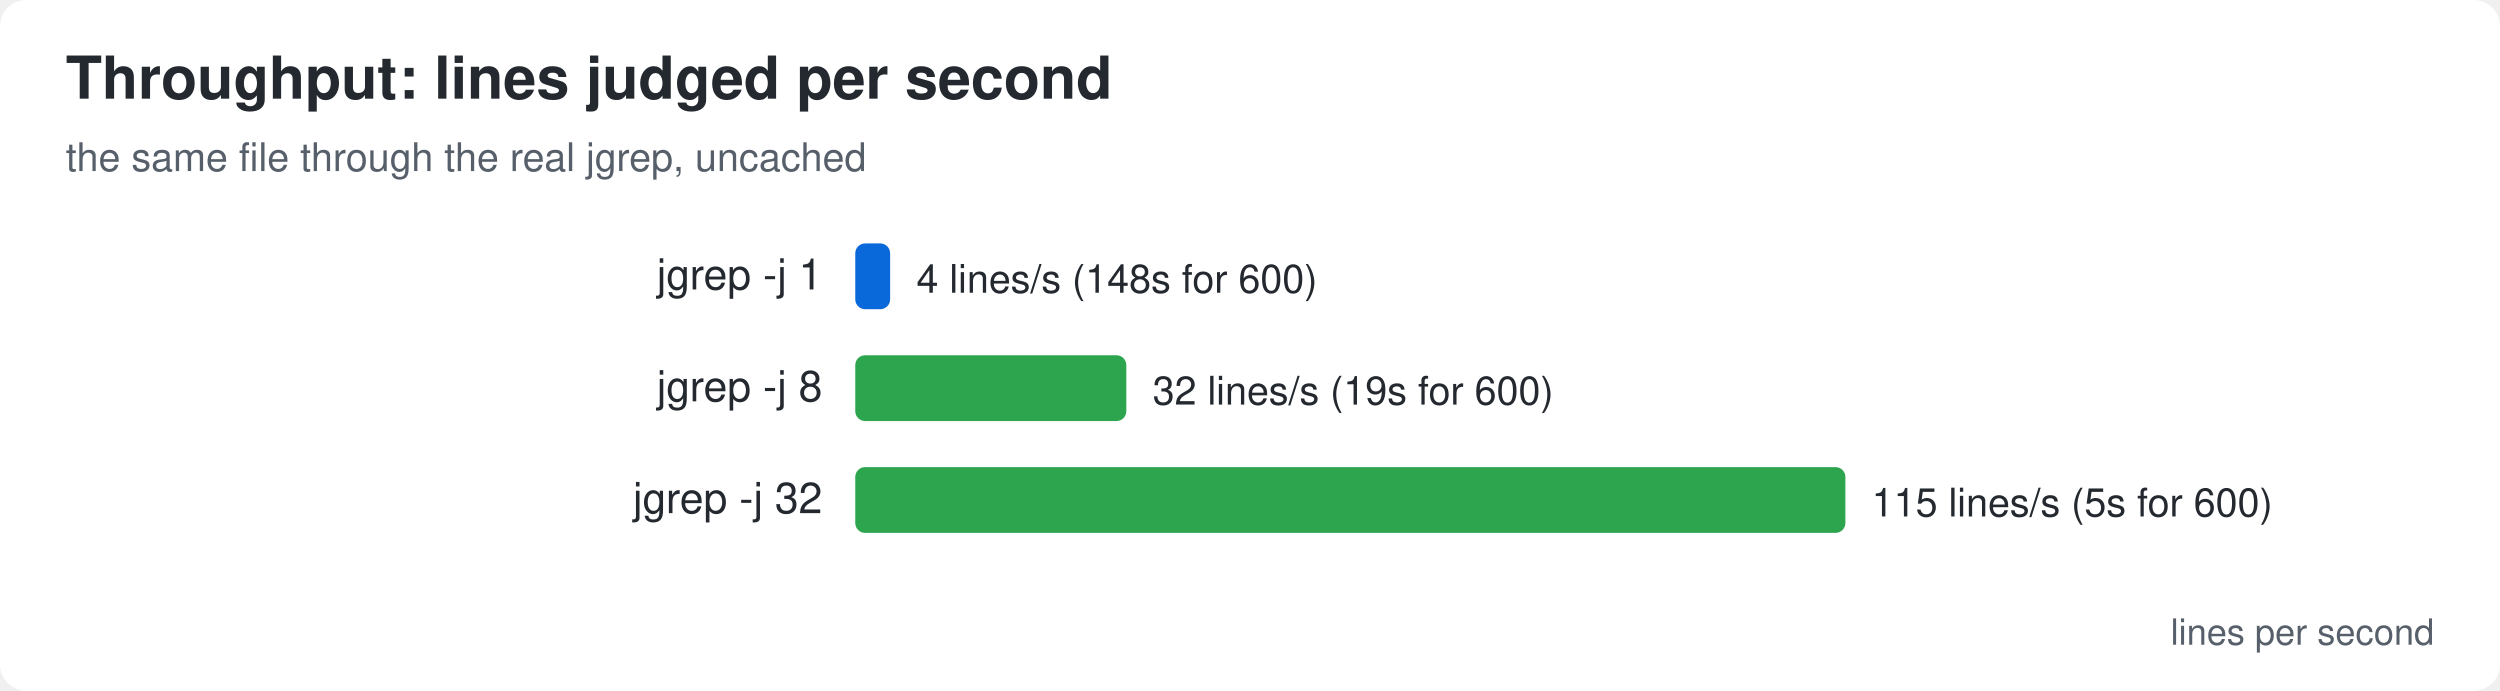
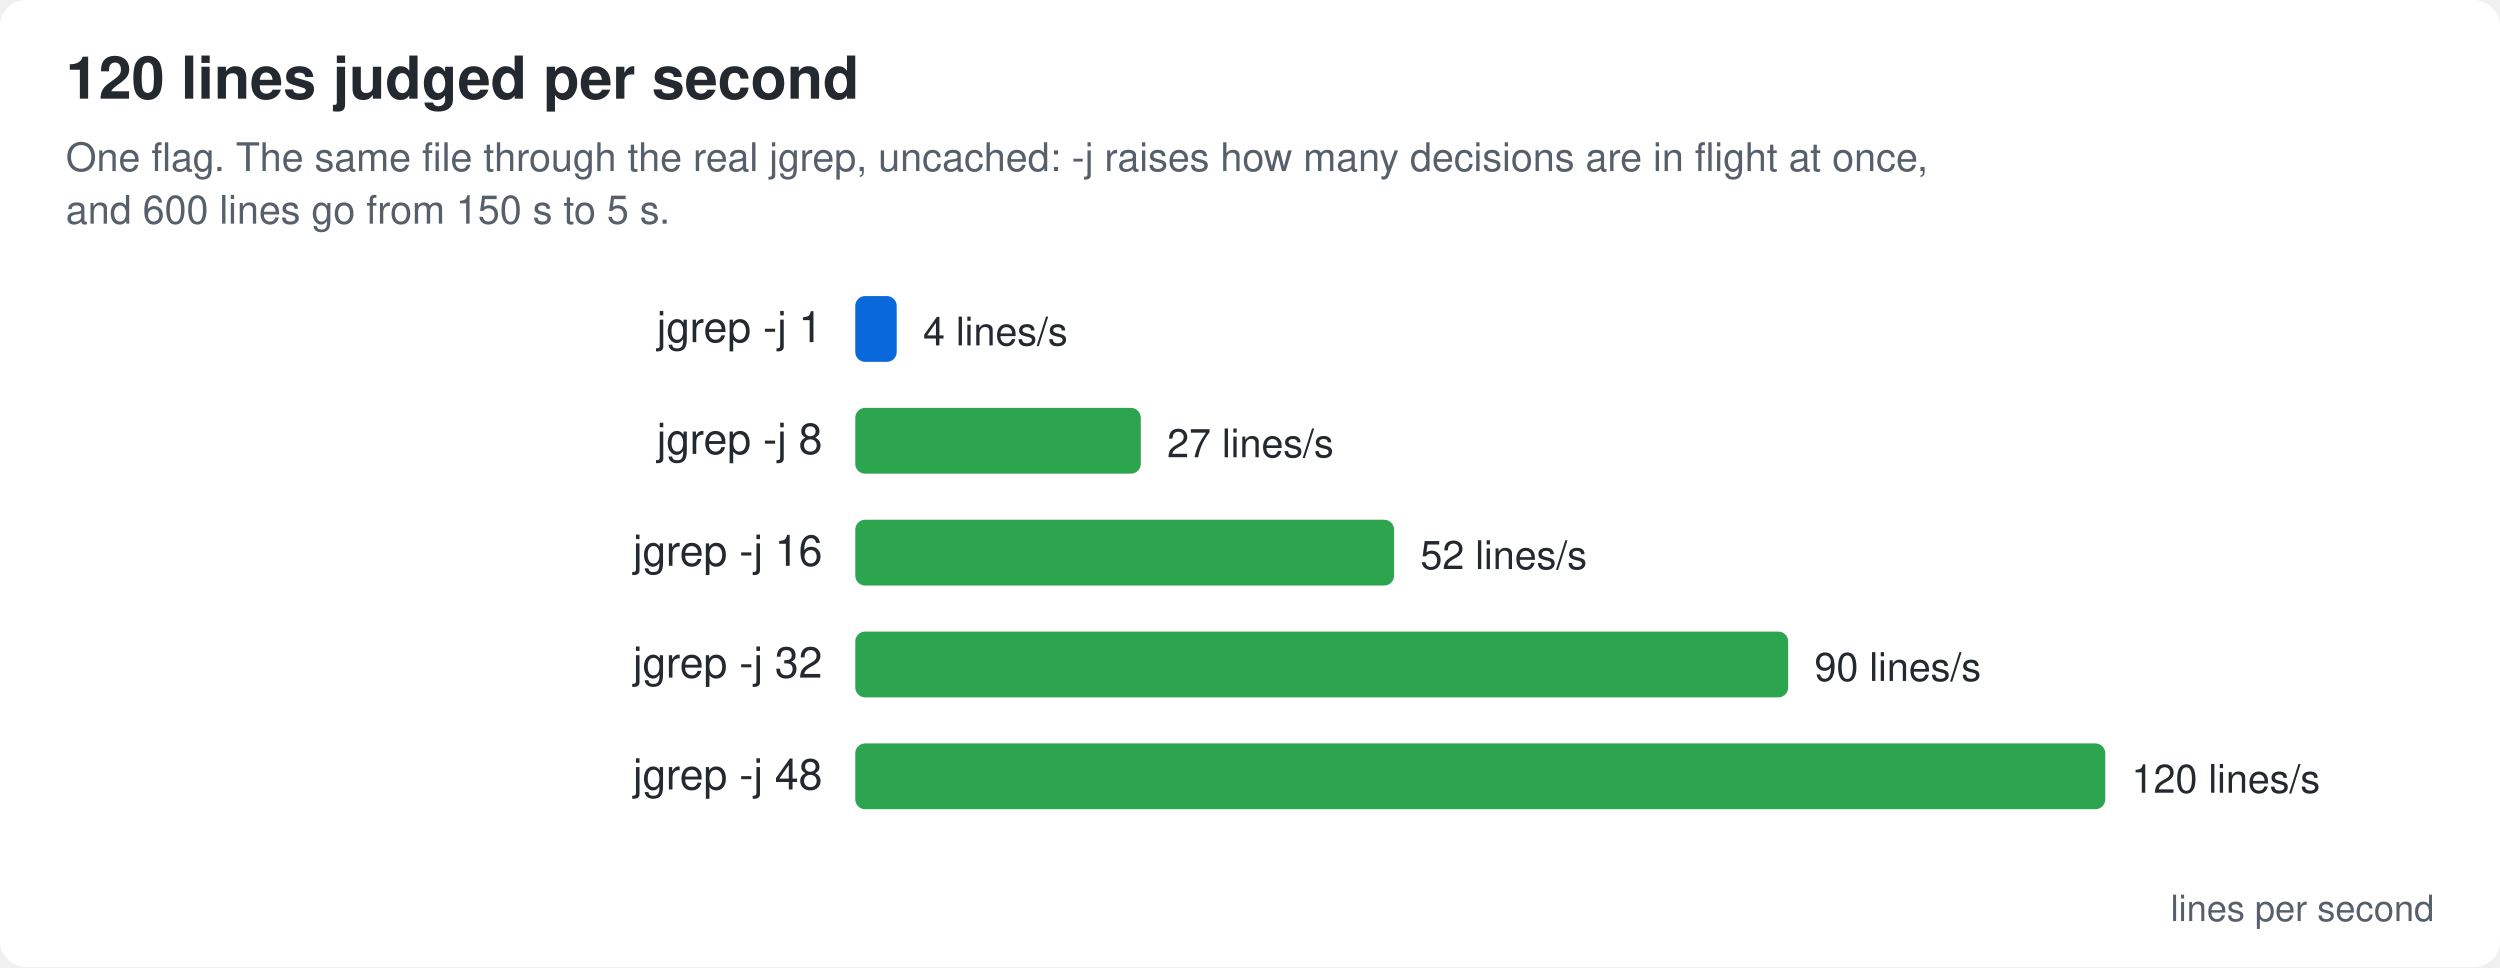
- <svg xmlns="http://www.w3.org/2000/svg" width="760" height="210" viewBox="0 0 760 210" font-family="-apple-system, Segoe UI, Helvetica, Arial, sans-serif">
-   <rect width="760" height="210" fill="white" rx="8" />
-   <text x="20" y="30" font-size="18" font-weight="600" fill="#24292f">Throughput: lines judged per second</text>
-   <text x="20" y="52" font-size="12" fill="#57606a">the same file through the real jgrep, uncached</text>
-   <text x="250" y="88" font-size="13" fill="#24292f" text-anchor="end">jgrep -j 1</text>
-   <rect x="260" y="74" width="10.6" height="20" rx="3" fill="#0969da" />
-   <text x="278.6" y="89" font-size="12" fill="#24292f">4 lines/s  (148s for 600)</text>
-   <text x="250" y="122" font-size="13" fill="#24292f" text-anchor="end">jgrep -j 8</text>
-   <rect x="260" y="108" width="82.4" height="20" rx="3" fill="#2da44e" />
-   <text x="350.4" y="123" font-size="12" fill="#24292f">32 lines/s  (19s for 600)</text>
-   <text x="250" y="156" font-size="13" fill="#24292f" text-anchor="end">jgrep -j 32</text>
-   <rect x="260" y="142" width="301.0" height="20" rx="3" fill="#2da44e" />
-   <text x="569.0" y="157" font-size="12" fill="#24292f">115 lines/s  (5s for 600)</text>
-   <text x="740" y="196" font-size="11" fill="#57606a" text-anchor="end">lines per second</text>
+ <svg xmlns="http://www.w3.org/2000/svg" width="760" height="294" viewBox="0 0 760 294" font-family="-apple-system, Segoe UI, Helvetica, Arial, sans-serif">
+   <rect width="760" height="294" fill="white" rx="8" />
+   <text x="20" y="30" font-size="18" font-weight="600" fill="#24292f">120 lines judged per second</text>
+   <text x="20" y="52" font-size="12" fill="#57606a">One flag. The same file through the real jgrep, uncached: -j raises how many decisions are in flight at once,</text>
+   <text x="20" y="68" font-size="12" fill="#57606a">and 600 lines go from 150 s to 5 s.</text>
+   <text x="250" y="104" font-size="13" fill="#24292f" text-anchor="end">jgrep -j 1</text>
+   <rect x="260" y="90" width="12.6" height="20" rx="3" fill="#0969da" />
+   <text x="280.6" y="105" font-size="12" fill="#24292f">4 lines/s</text>
+   <text x="250" y="138" font-size="13" fill="#24292f" text-anchor="end">jgrep -j 8</text>
+   <rect x="260" y="124" width="86.8" height="20" rx="3" fill="#2da44e" />
+   <text x="354.8" y="139" font-size="12" fill="#24292f">27 lines/s</text>
+   <text x="250" y="172" font-size="13" fill="#24292f" text-anchor="end">jgrep -j 16</text>
+   <rect x="260" y="158" width="163.8" height="20" rx="3" fill="#2da44e" />
+   <text x="431.8" y="173" font-size="12" fill="#24292f">52 lines/s</text>
+   <text x="250" y="206" font-size="13" fill="#24292f" text-anchor="end">jgrep -j 32</text>
+   <rect x="260" y="192" width="283.6" height="20" rx="3" fill="#2da44e" />
+   <text x="551.6" y="207" font-size="12" fill="#24292f">90 lines/s</text>
+   <text x="250" y="240" font-size="13" fill="#24292f" text-anchor="end">jgrep -j 48</text>
+   <rect x="260" y="226" width="380.0" height="20" rx="3" fill="#2da44e" />
+   <text x="648.0" y="241" font-size="12" fill="#24292f">120 lines/s</text>
+   <text x="740" y="280" font-size="11" fill="#57606a" text-anchor="end">lines per second</text>
</svg>
